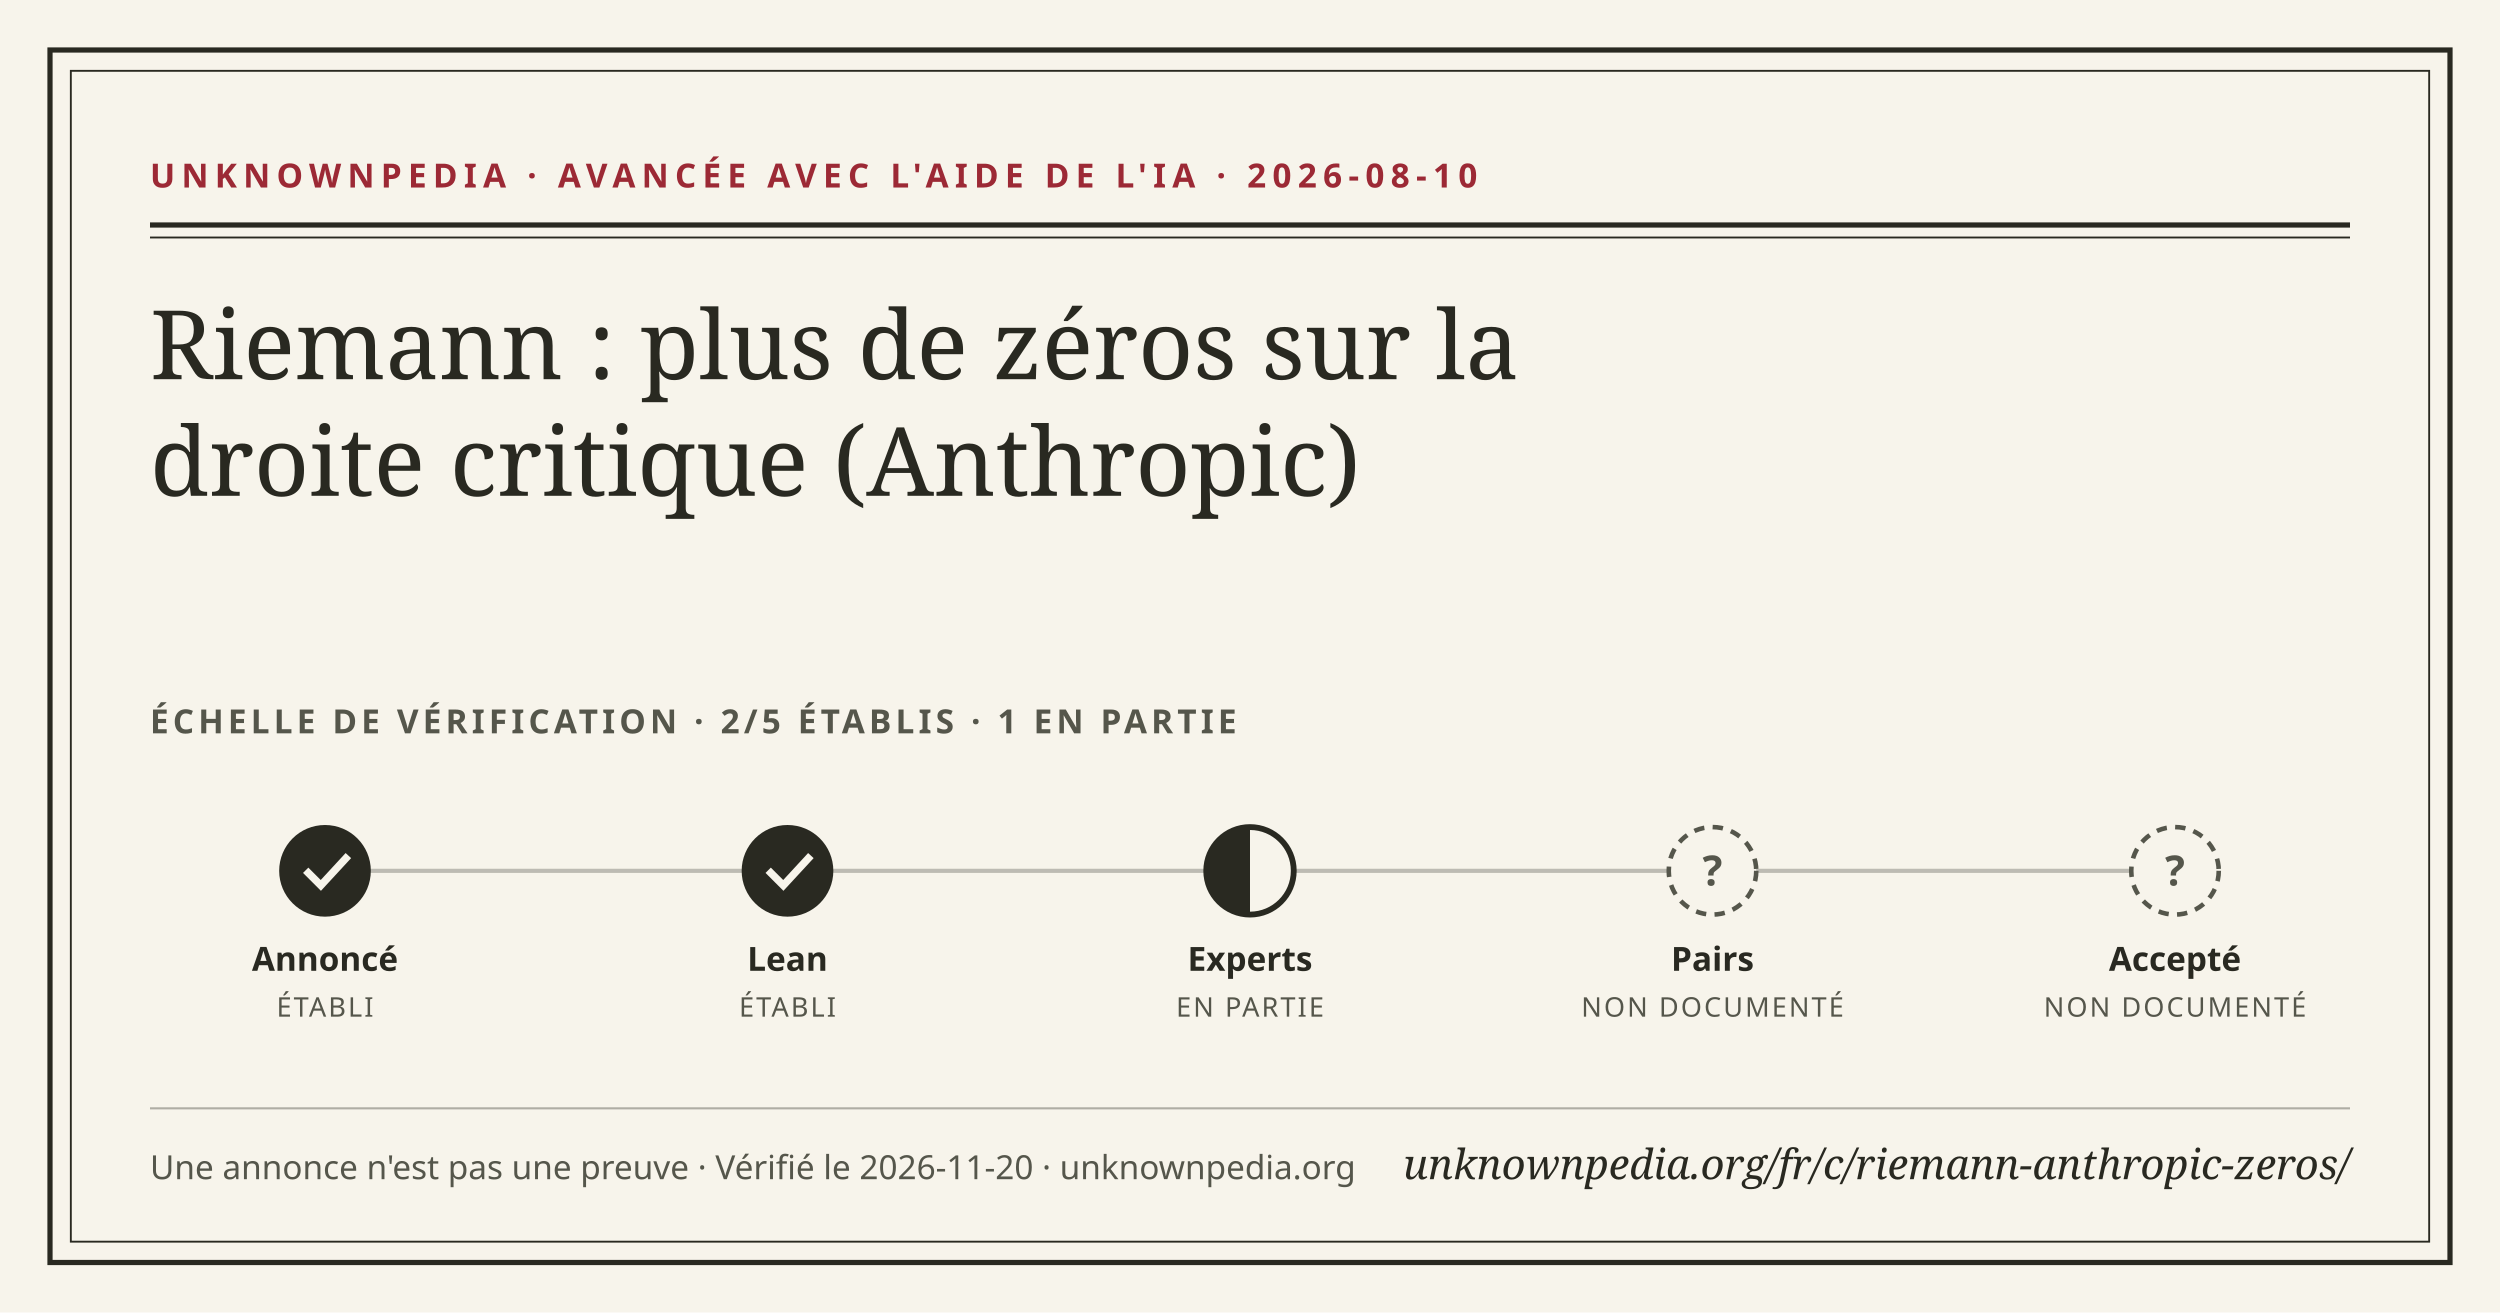
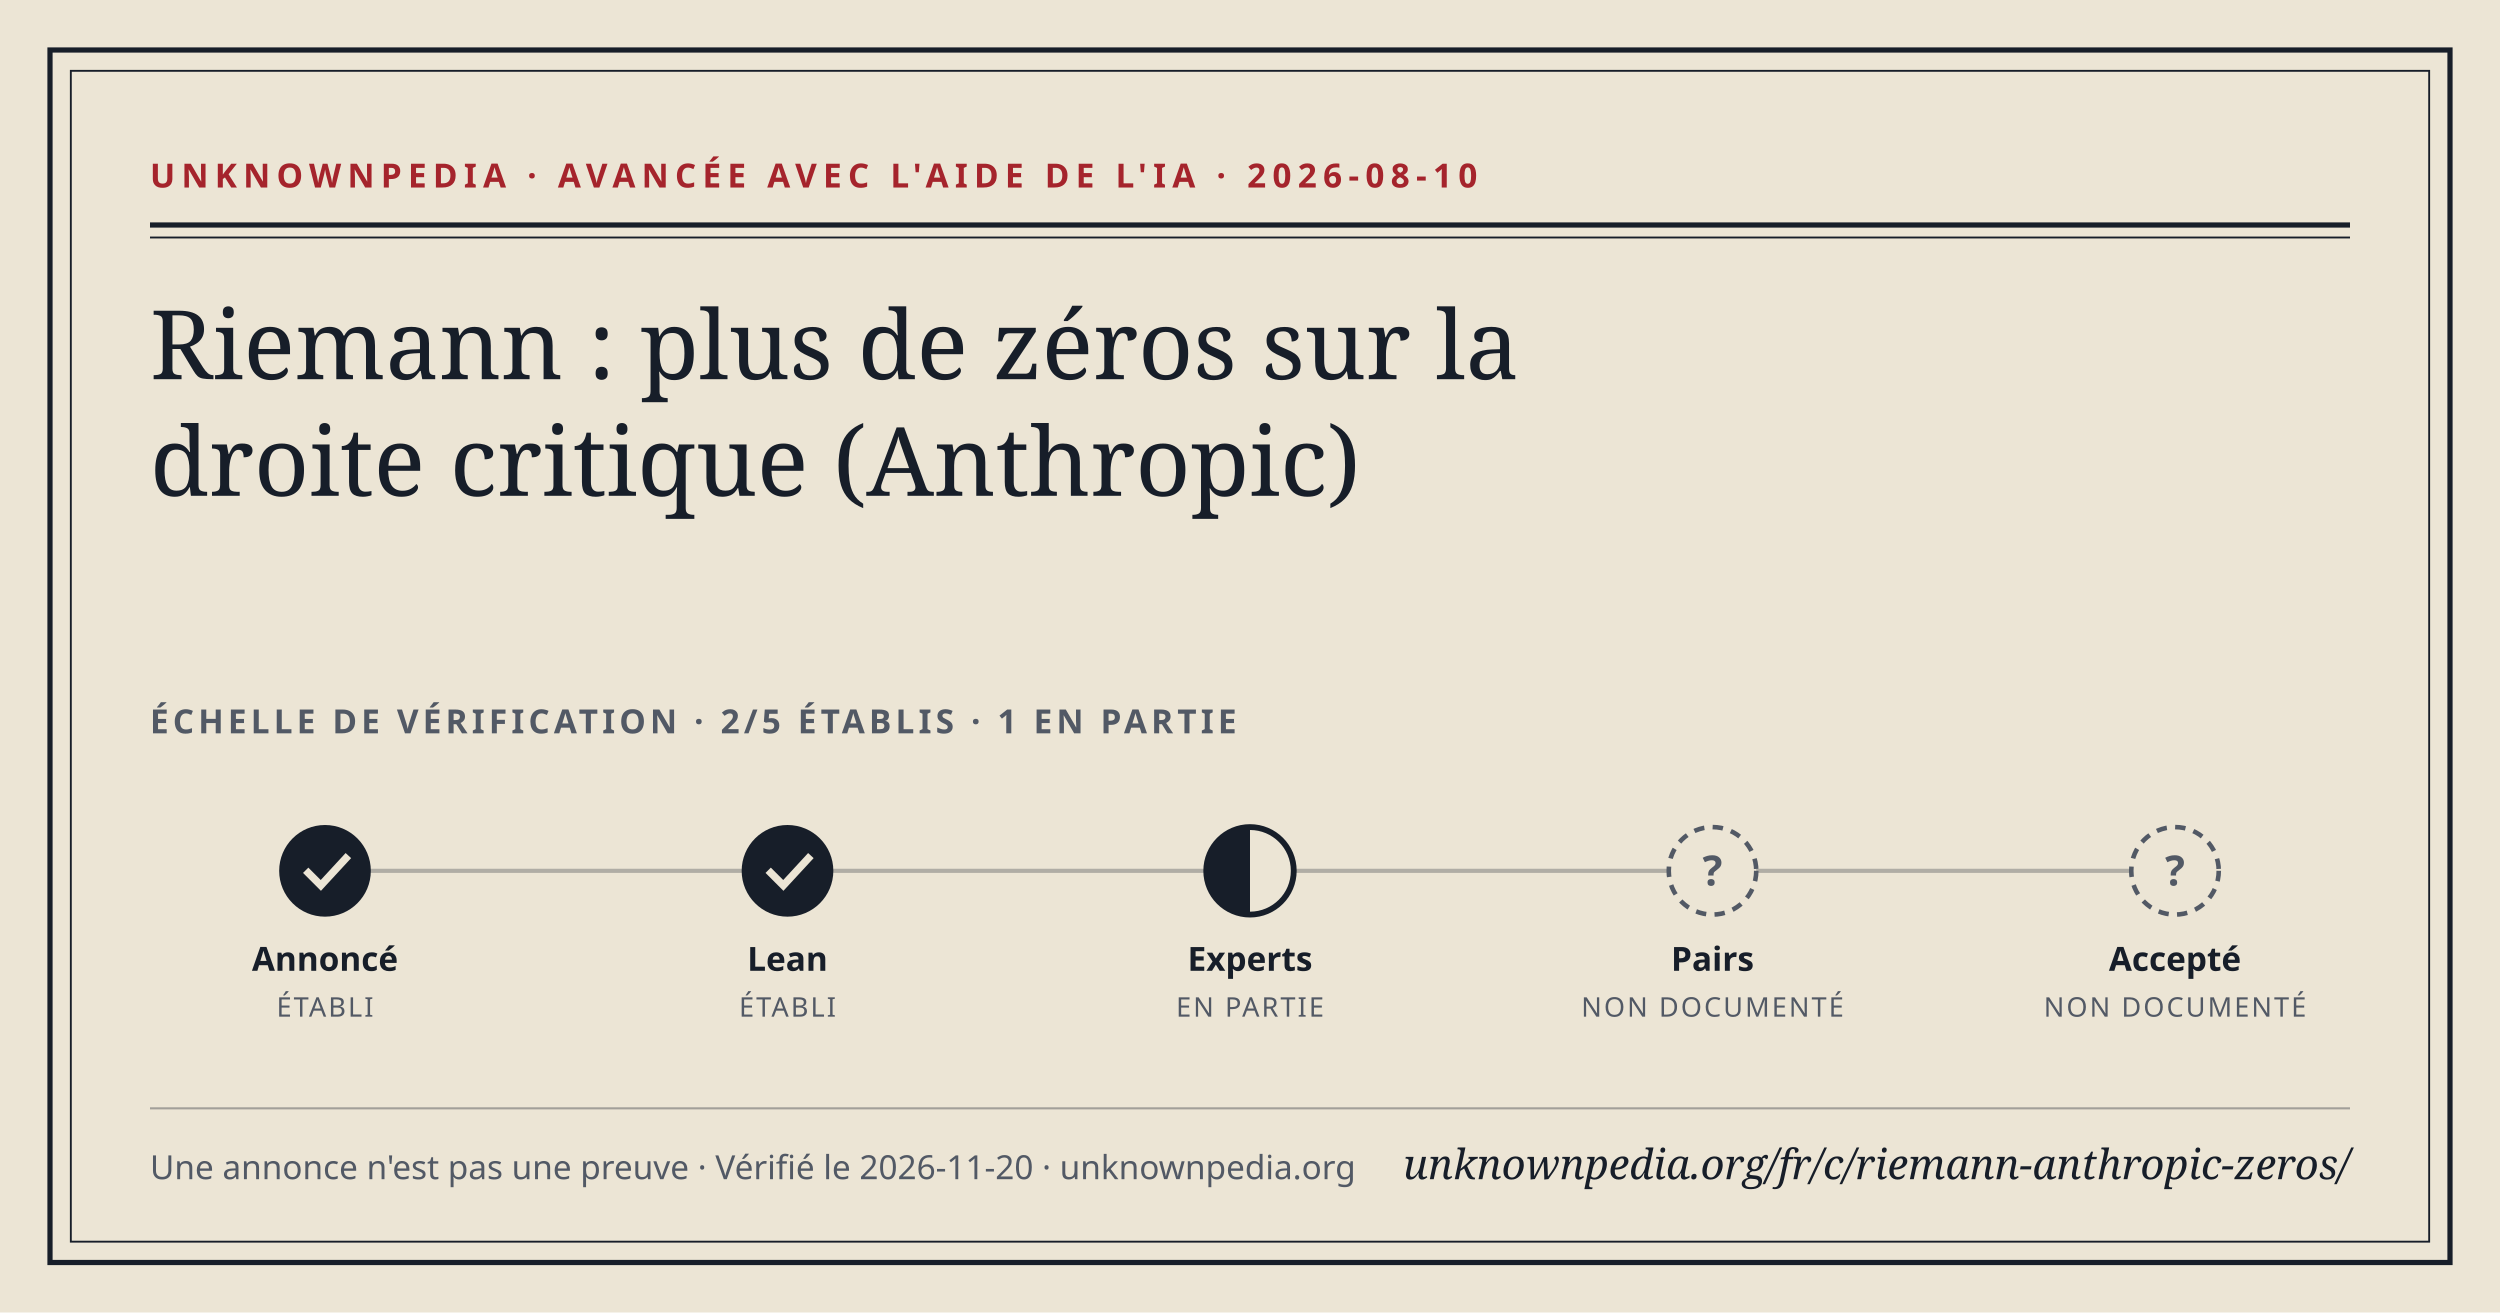
<svg xmlns="http://www.w3.org/2000/svg" width="1200" height="630" viewBox="0 0 1200 630">
-   <rect width="1200" height="630" fill="#f7f4eb" />
-   <rect x="24" y="24" width="1152" height="582" fill="none" stroke="#292921" stroke-width="2.5" />
-   <rect x="34" y="34" width="1132" height="562" fill="none" stroke="#292921" stroke-width=".9" />
-   <text x="72" y="90" font-family="sans-serif" font-size="16" font-weight="700" letter-spacing="3" fill="#9c2935">UNKNOWNPEDIA · AVANCÉE AVEC L'AIDE DE L'IA · 2026-08-10</text>
-   <line x1="72" y1="108" x2="1128" y2="108" stroke="#292921" stroke-width="2.5" />
-   <line x1="72" y1="114" x2="1128" y2="114" stroke="#292921" stroke-width=".9" />
-   <text x="72" y="182" font-family="Georgia, serif" font-size="46" fill="#292921">Riemann : plus de zéros sur la</text>
-   <text x="72" y="238" font-family="Georgia, serif" font-size="46" fill="#292921">droite critique (Anthropic)</text>
-   <text x="72" y="352" font-family="sans-serif" font-size="16" font-weight="700" letter-spacing="2" fill="#55564b">ÉCHELLE DE VÉRIFICATION · 2/5 ÉTABLIS · 1 EN PARTIE</text>
-   <line x1="156" y1="418" x2="1044" y2="418" stroke="#292921" stroke-opacity=".28" stroke-width="2" />
-   <circle cx="156" cy="418" r="22" fill="#292921" />
-   <path d="M148 419l6 6 12-13" fill="none" stroke="#f7f4eb" stroke-width="3.6" stroke-linecap="square" />
-   <text x="156" y="466" text-anchor="middle" font-family="sans-serif" font-size="16" font-weight="700" fill="#292921">Annoncé</text>
-   <text x="156" y="488" text-anchor="middle" font-family="sans-serif" font-size="13" letter-spacing="1" fill="#55564b">ÉTABLI</text>
-   <circle cx="378" cy="418" r="22" fill="#292921" />
-   <path d="M370 419l6 6 12-13" fill="none" stroke="#f7f4eb" stroke-width="3.6" stroke-linecap="square" />
-   <text x="378" y="466" text-anchor="middle" font-family="sans-serif" font-size="16" font-weight="700" fill="#292921">Lean</text>
-   <text x="378" y="488" text-anchor="middle" font-family="sans-serif" font-size="13" letter-spacing="1" fill="#55564b">ÉTABLI</text>
-   <circle cx="600" cy="418" r="21" fill="#f7f4eb" stroke="#292921" stroke-width="2.8" />
-   <path d="M600 397 A21 21 0 0 0 600 439 Z" fill="#292921" />
-   <text x="600" y="466" text-anchor="middle" font-family="sans-serif" font-size="16" font-weight="700" fill="#292921">Experts</text>
-   <text x="600" y="488" text-anchor="middle" font-family="sans-serif" font-size="13" letter-spacing="1" fill="#55564b">EN PARTIE</text>
-   <circle cx="822" cy="418" r="21" fill="#f7f4eb" stroke="#55564b" stroke-width="2.2" stroke-dasharray="5 4" />
-   <text x="822" y="425" text-anchor="middle" font-family="sans-serif" font-size="20" font-weight="700" fill="#55564b">?</text>
-   <text x="822" y="466" text-anchor="middle" font-family="sans-serif" font-size="16" font-weight="700" fill="#292921">Pairs</text>
-   <text x="822" y="488" text-anchor="middle" font-family="sans-serif" font-size="13" letter-spacing="1" fill="#55564b">NON DOCUMENTÉ</text>
-   <circle cx="1044" cy="418" r="21" fill="#f7f4eb" stroke="#55564b" stroke-width="2.2" stroke-dasharray="5 4" />
-   <text x="1044" y="425" text-anchor="middle" font-family="sans-serif" font-size="20" font-weight="700" fill="#55564b">?</text>
-   <text x="1044" y="466" text-anchor="middle" font-family="sans-serif" font-size="16" font-weight="700" fill="#292921">Accepté</text>
-   <text x="1044" y="488" text-anchor="middle" font-family="sans-serif" font-size="13" letter-spacing="1" fill="#55564b">NON DOCUMENTÉ</text>
-   <line x1="72" y1="532" x2="1128" y2="532" stroke="#292921" stroke-opacity=".35" stroke-width="1" />
-   <text x="72" y="566" font-family="sans-serif" font-size="16" fill="#55564b">Une annonce n'est pas une preuve · Vérifié le 2026-11-20 · unknownpedia.org</text>
-   <text x="1128" y="566" text-anchor="end" font-family="Georgia, serif" font-style="italic" font-size="20" fill="#292921">unknownpedia.org/fr/c/riemann-anthropic-zeros/</text>
+   <rect width="1200" height="630" fill="#ece5d5" />
+   <rect x="24" y="24" width="1152" height="582" fill="none" stroke="#171e29" stroke-width="2.5" />
+   <rect x="34" y="34" width="1132" height="562" fill="none" stroke="#171e29" stroke-width=".9" />
+   <text x="72" y="90" font-family="sans-serif" font-size="16" font-weight="700" letter-spacing="3" fill="#a5242c">UNKNOWNPEDIA · AVANCÉE AVEC L'AIDE DE L'IA · 2026-08-10</text>
+   <line x1="72" y1="108" x2="1128" y2="108" stroke="#171e29" stroke-width="2.5" />
+   <line x1="72" y1="114" x2="1128" y2="114" stroke="#171e29" stroke-width=".9" />
+   <text x="72" y="182" font-family="Georgia, serif" font-size="46" fill="#171e29">Riemann : plus de zéros sur la</text>
+   <text x="72" y="238" font-family="Georgia, serif" font-size="46" fill="#171e29">droite critique (Anthropic)</text>
+   <text x="72" y="352" font-family="sans-serif" font-size="16" font-weight="700" letter-spacing="2" fill="#525965">ÉCHELLE DE VÉRIFICATION · 2/5 ÉTABLIS · 1 EN PARTIE</text>
+   <line x1="156" y1="418" x2="1044" y2="418" stroke="#171e29" stroke-opacity=".28" stroke-width="2" />
+   <circle cx="156" cy="418" r="22" fill="#171e29" />
+   <path d="M148 419l6 6 12-13" fill="none" stroke="#ece5d5" stroke-width="3.6" stroke-linecap="square" />
+   <text x="156" y="466" text-anchor="middle" font-family="sans-serif" font-size="16" font-weight="700" fill="#171e29">Annoncé</text>
+   <text x="156" y="488" text-anchor="middle" font-family="sans-serif" font-size="13" letter-spacing="1" fill="#525965">ÉTABLI</text>
+   <circle cx="378" cy="418" r="22" fill="#171e29" />
+   <path d="M370 419l6 6 12-13" fill="none" stroke="#ece5d5" stroke-width="3.6" stroke-linecap="square" />
+   <text x="378" y="466" text-anchor="middle" font-family="sans-serif" font-size="16" font-weight="700" fill="#171e29">Lean</text>
+   <text x="378" y="488" text-anchor="middle" font-family="sans-serif" font-size="13" letter-spacing="1" fill="#525965">ÉTABLI</text>
+   <circle cx="600" cy="418" r="21" fill="#ece5d5" stroke="#171e29" stroke-width="2.8" />
+   <path d="M600 397 A21 21 0 0 0 600 439 Z" fill="#171e29" />
+   <text x="600" y="466" text-anchor="middle" font-family="sans-serif" font-size="16" font-weight="700" fill="#171e29">Experts</text>
+   <text x="600" y="488" text-anchor="middle" font-family="sans-serif" font-size="13" letter-spacing="1" fill="#525965">EN PARTIE</text>
+   <circle cx="822" cy="418" r="21" fill="#ece5d5" stroke="#525965" stroke-width="2.2" stroke-dasharray="5 4" />
+   <text x="822" y="425" text-anchor="middle" font-family="sans-serif" font-size="20" font-weight="700" fill="#525965">?</text>
+   <text x="822" y="466" text-anchor="middle" font-family="sans-serif" font-size="16" font-weight="700" fill="#171e29">Pairs</text>
+   <text x="822" y="488" text-anchor="middle" font-family="sans-serif" font-size="13" letter-spacing="1" fill="#525965">NON DOCUMENTÉ</text>
+   <circle cx="1044" cy="418" r="21" fill="#ece5d5" stroke="#525965" stroke-width="2.2" stroke-dasharray="5 4" />
+   <text x="1044" y="425" text-anchor="middle" font-family="sans-serif" font-size="20" font-weight="700" fill="#525965">?</text>
+   <text x="1044" y="466" text-anchor="middle" font-family="sans-serif" font-size="16" font-weight="700" fill="#171e29">Accepté</text>
+   <text x="1044" y="488" text-anchor="middle" font-family="sans-serif" font-size="13" letter-spacing="1" fill="#525965">NON DOCUMENTÉ</text>
+   <line x1="72" y1="532" x2="1128" y2="532" stroke="#171e29" stroke-opacity=".35" stroke-width="1" />
+   <text x="72" y="566" font-family="sans-serif" font-size="16" fill="#525965">Une annonce n'est pas une preuve · Vérifié le 2026-11-20 · unknownpedia.org</text>
+   <text x="1128" y="566" text-anchor="end" font-family="Georgia, serif" font-style="italic" font-size="20" fill="#171e29">unknownpedia.org/fr/c/riemann-anthropic-zeros/</text>
</svg>
